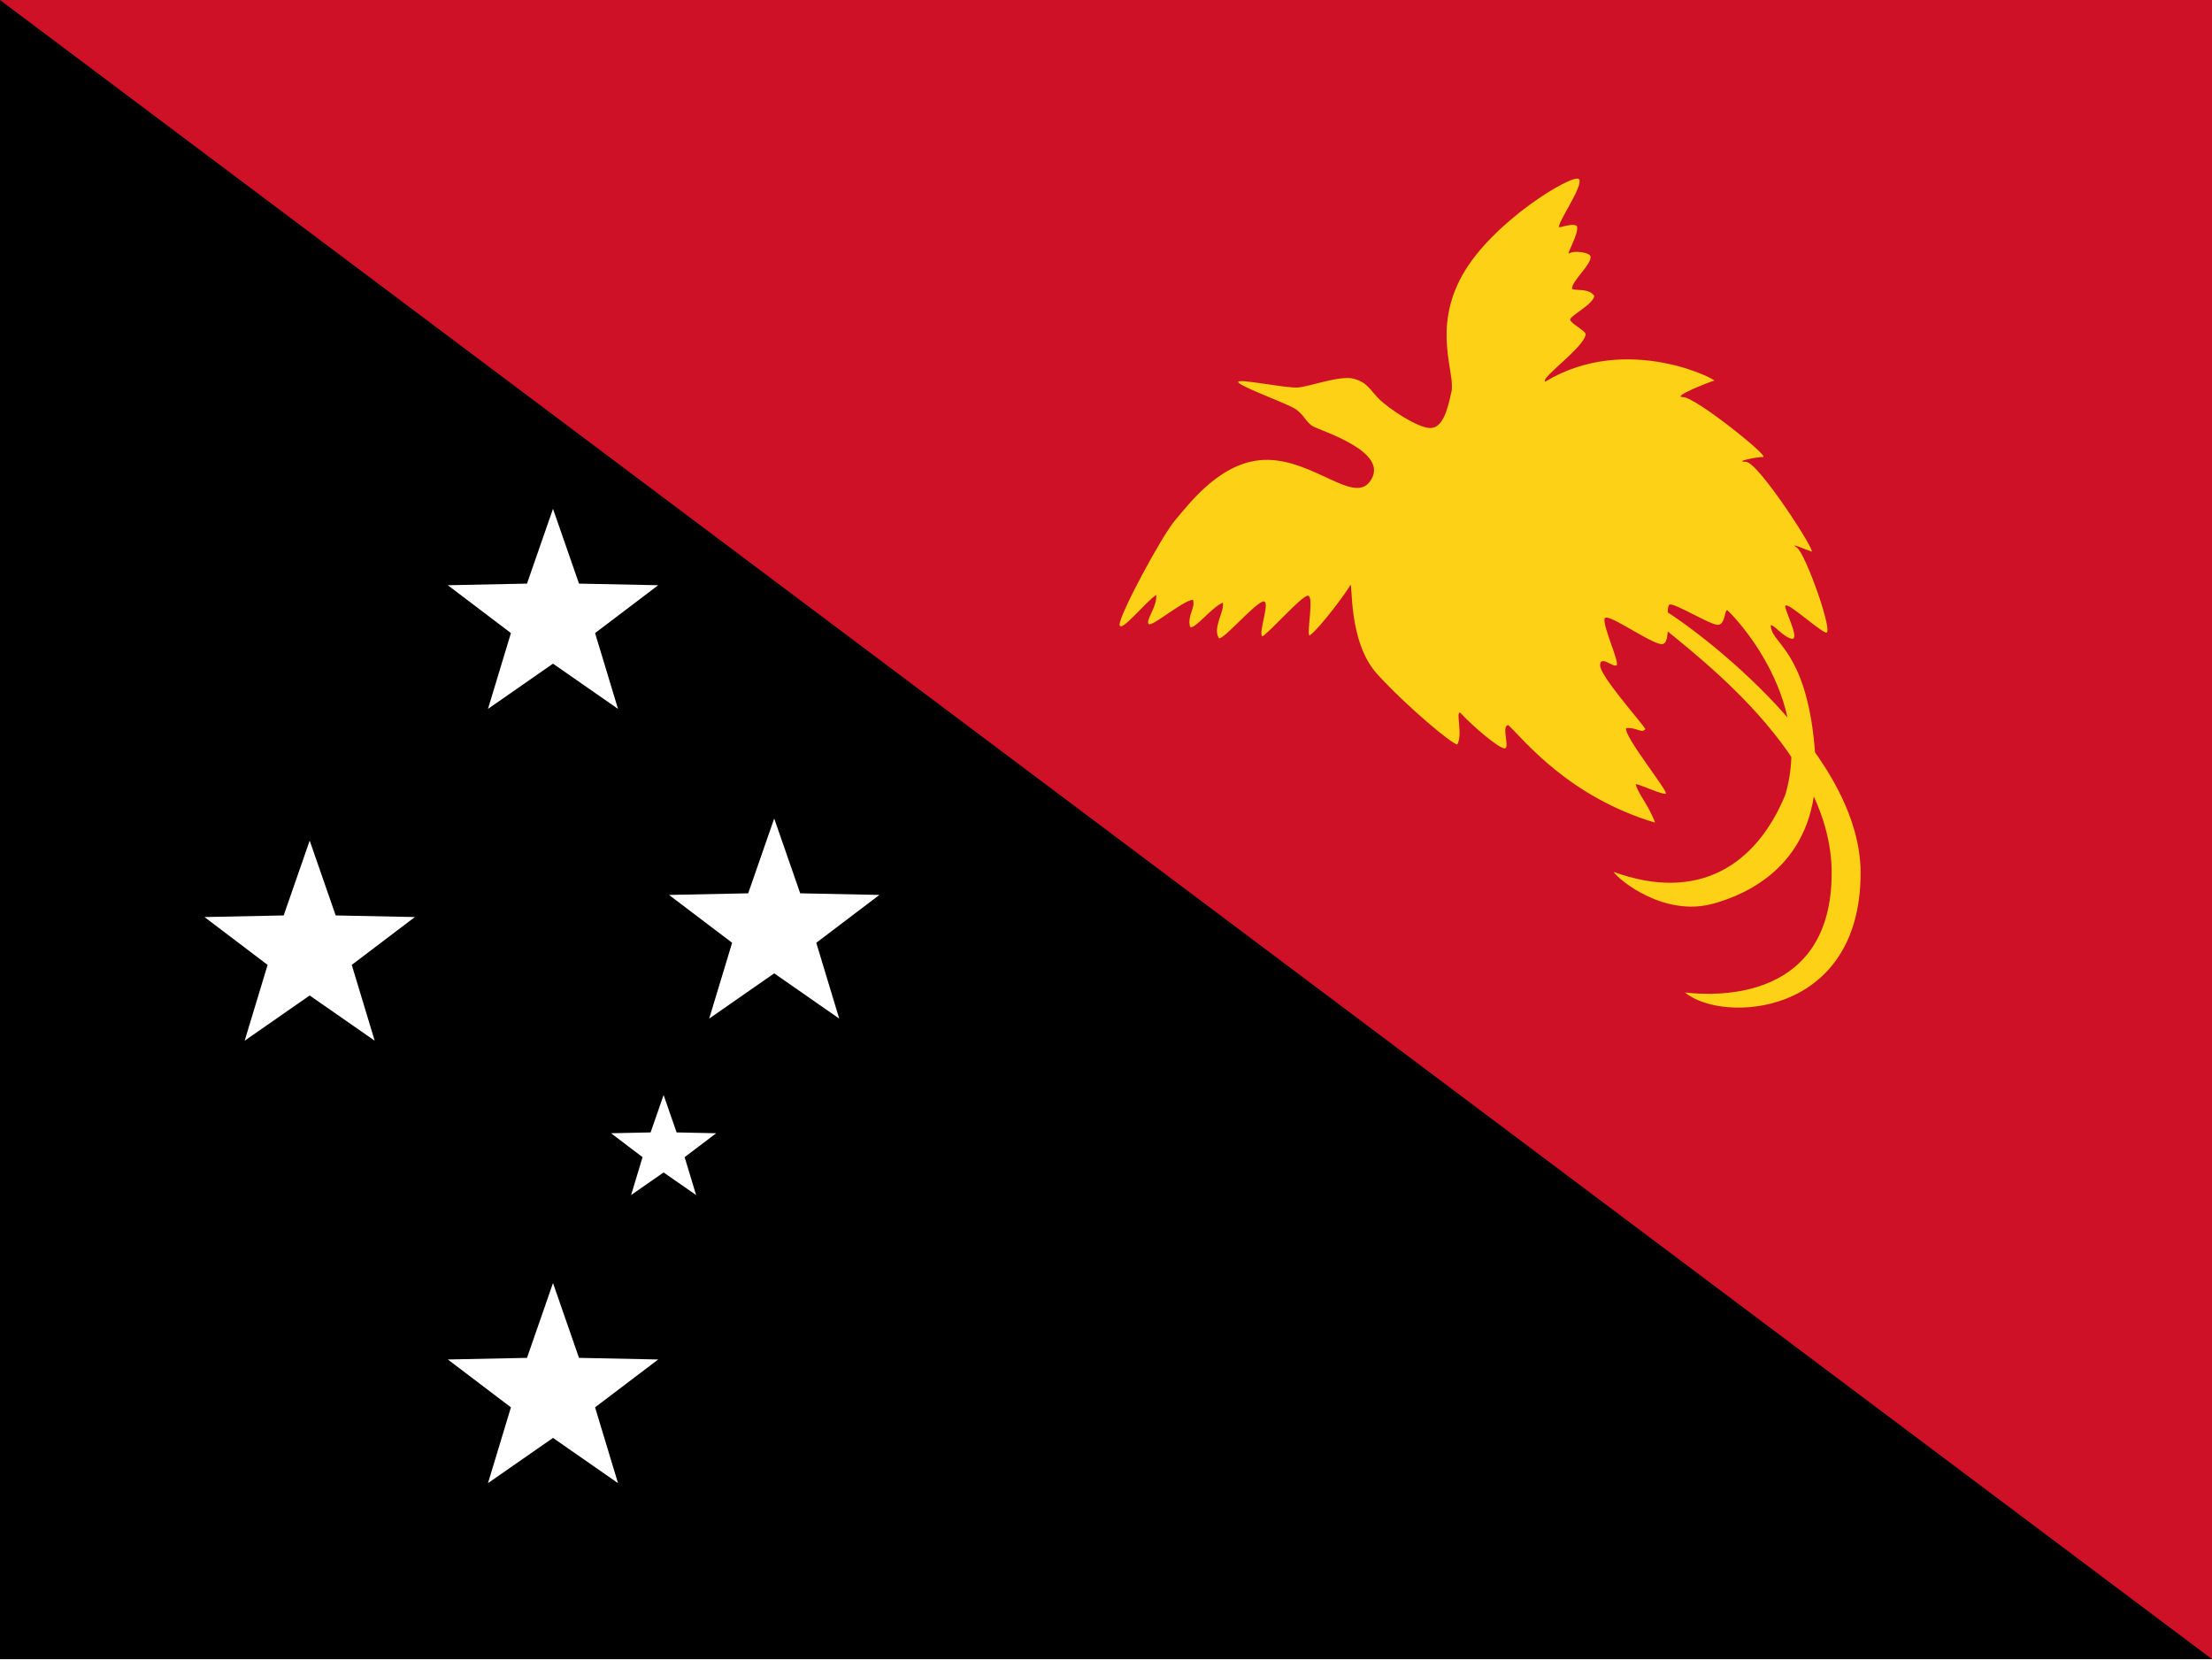
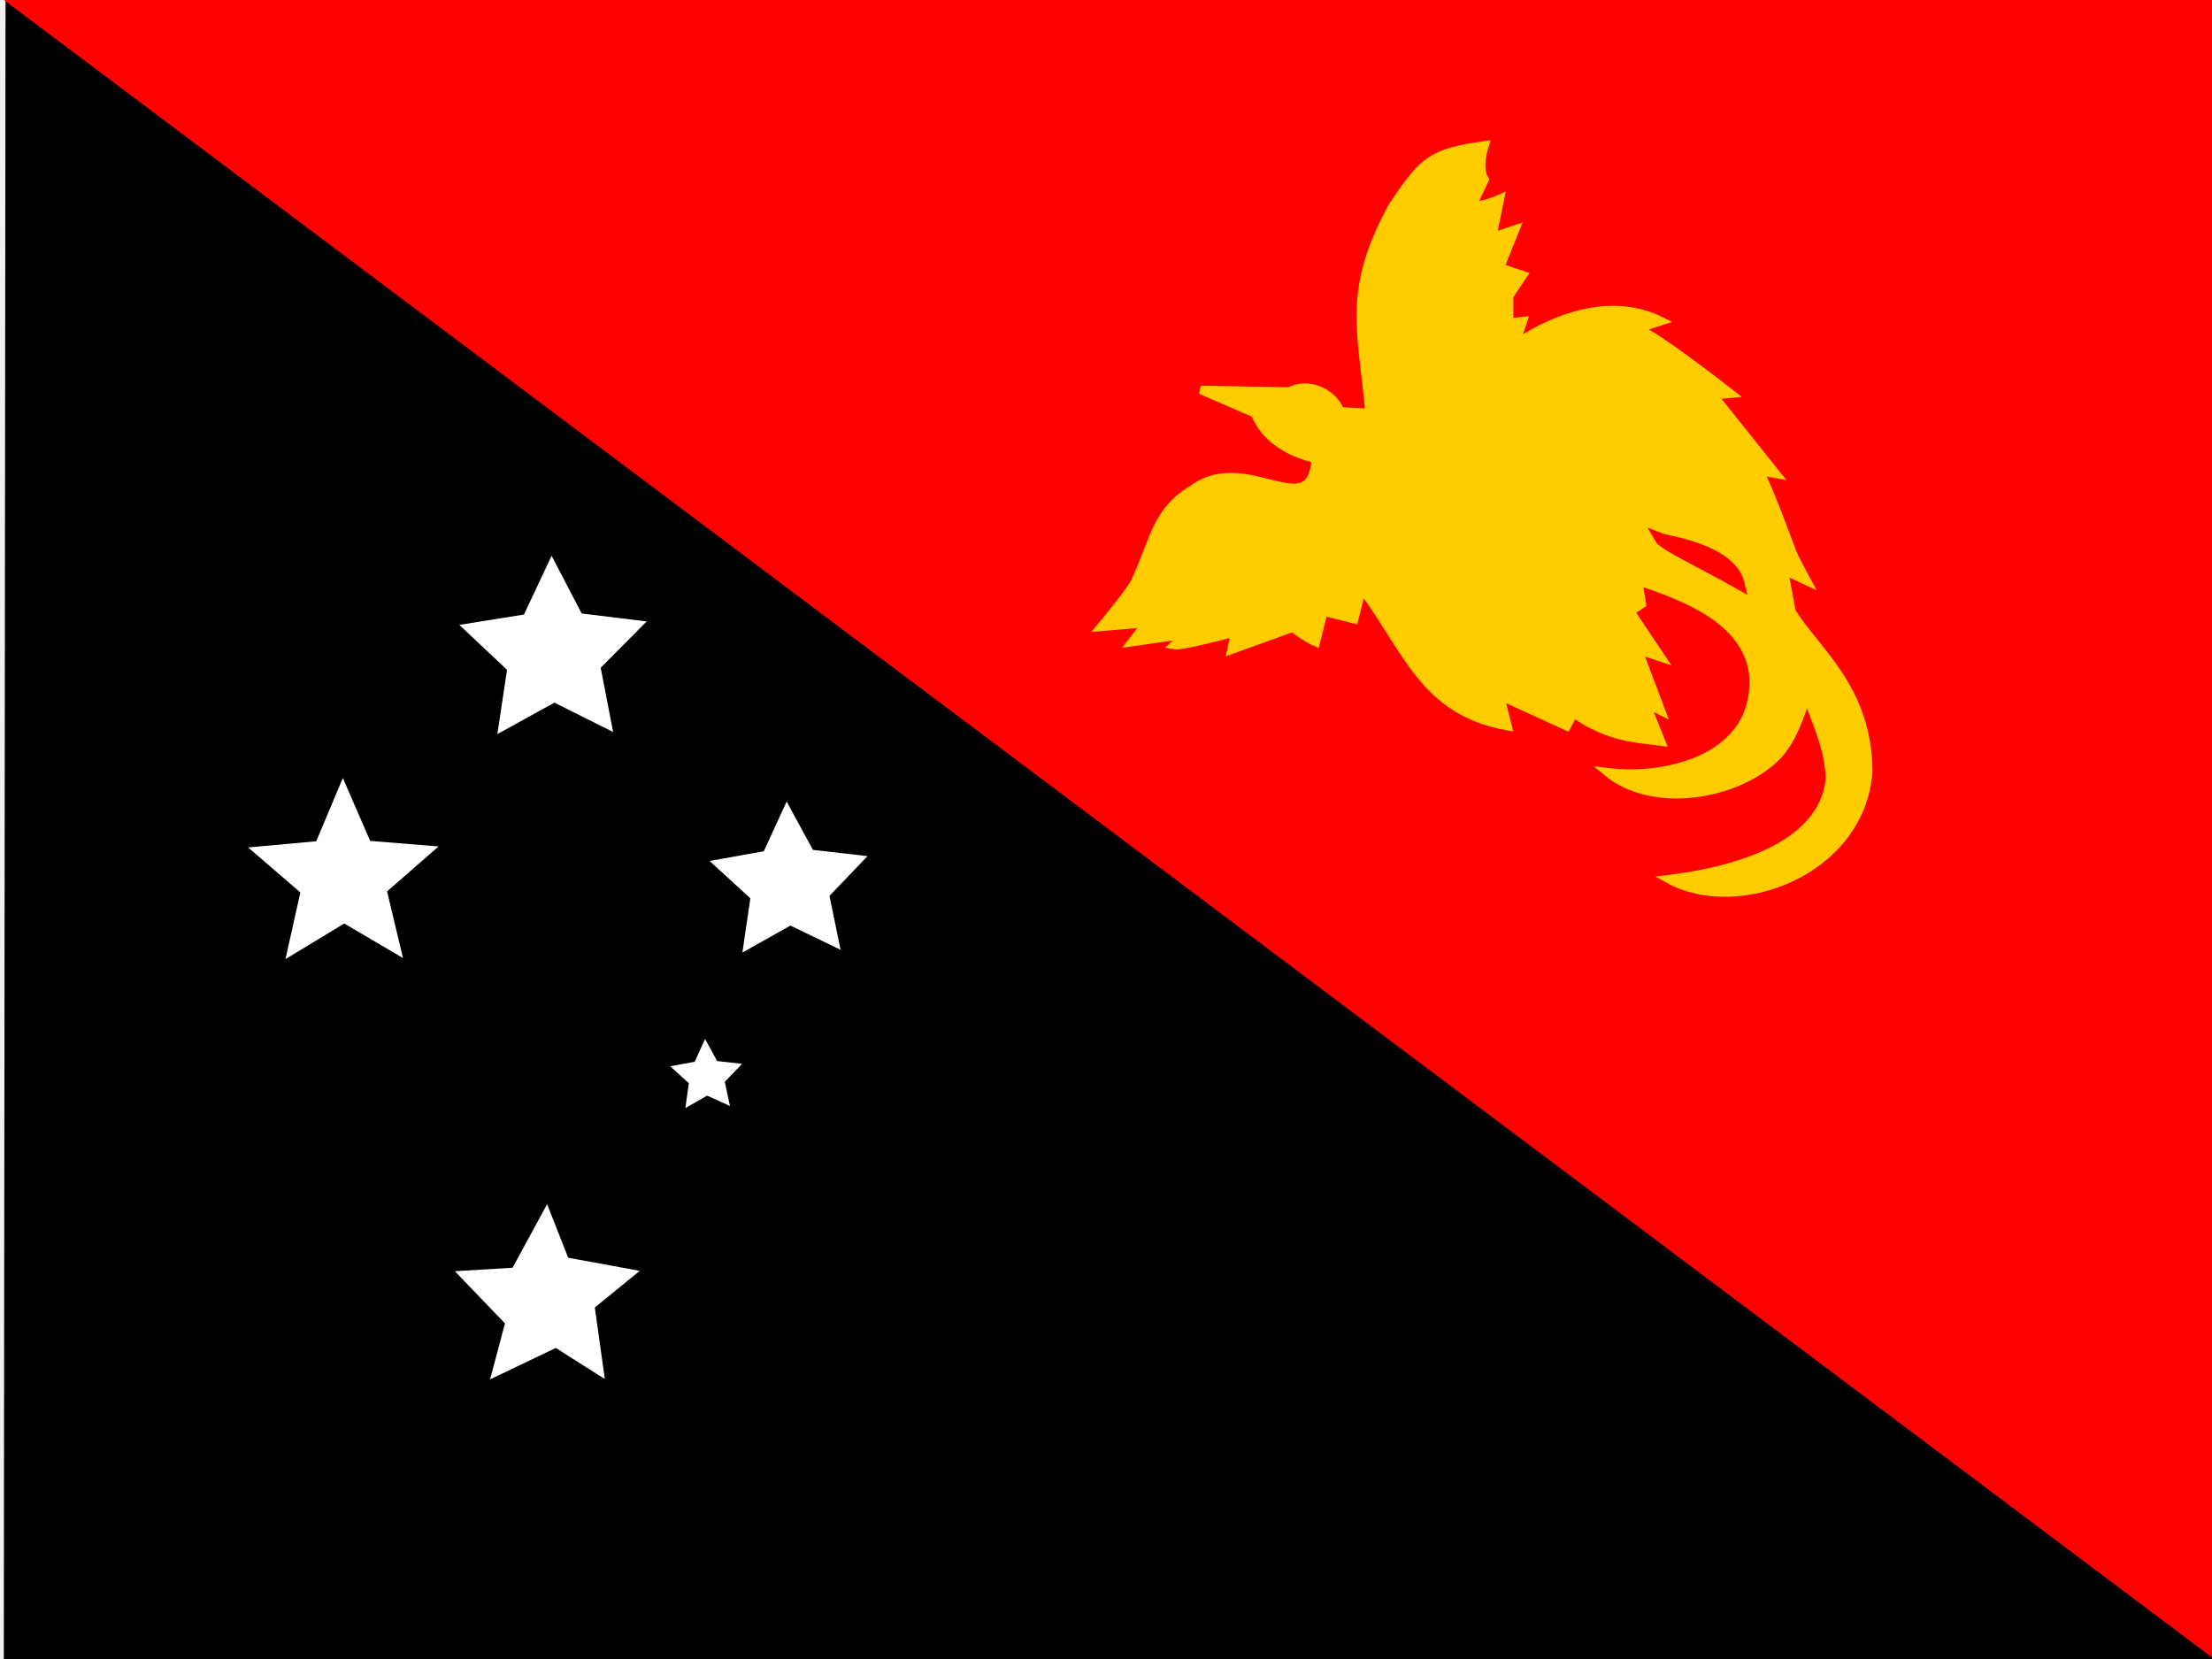
- <svg xmlns="http://www.w3.org/2000/svg" xmlns:xlink="http://www.w3.org/1999/xlink" viewBox="0 0 768 576" height="450" width="600">
-   <path d="M0 0h768v576H0z" />
-   <path fill="#ce1126" d="M0 0h768v576z" />
-   <path fill="#fcd116" d="M475.485 167.354c-5.673 7.326-19.095-7.37-35.175-7.706-16.08-.335-27.471 15.41-32.16 20.77-4.69 5.361-19.765 33.5-19.43 36.515.335 3.015 9.38-8.374 12.73-10.384.335 4.02-3.685 8.71-2.68 10.05 1.005 1.34 11.724-8.04 15.41-8.375 1.005 2.68-2.01 5.36-1.005 9.38 1.34 1.34 7.37-6.7 11.39-8.375.67 3.015-3.685 8.71-1.34 12.395 1.675.334 11.724-11.39 15.075-12.73 3.35-1.341-1.676 11.054 0 12.06 3.015-2.01 12.395-12.731 15.41-14.07 3.015-1.34-.334 13.735 1.005 13.735 3.685-2.68 13.065-15.41 14.07-17.42 1.005-2.01-1.005 19.43 9.38 30.82 10.385 11.39 26.131 24.455 27.805 24.455 2.01-3.685-.669-11.39 1.005-11.055 4.69 5.025 13.4 12.395 15.41 12.395s-1.34-8.04 1.34-8.04c5.36 5.025 20.77 24.79 50.92 33.835-2.01-5.695-6.366-10.72-6.7-13.4 2.01.335 9.046 3.686 10.385 3.35 1.34-.336-14.74-20.1-13.735-22.78 3.685-.335 5.36 2.01 6.7.334-1.675-2.68-15.745-18.424-15.745-22.11 0-3.685 4.356.67 5.695 0 1.34-.67-5.36-14.74-4.02-16.414 1.34-1.675 16.08 9.045 19.765 9.045 3.685 0 1.005-13.065 2.68-13.736 1.675-.67 14.071 7.035 16.75 7.035 2.68 0 2.345-5.695 3.35-5.025 1.005.67 30.15 29.816 20.1 63.986-10.05 24.455-30.149 37.52-59.63 26.8 1.675 2.68 17.42 15.745 34.505 11.055 17.085-4.69 37.854-18.09 35.51-51.59-2.345-33.5-13.401-38.19-15.075-43.215-1.675-5.025 2.681 1.34 6.365 2.68 3.685 1.341-.67-7.035-1.675-10.72-1.005-3.686 11.055 7.705 14.07 8.71 3.015 1.005-7.035-27.47-10.05-29.48-3.015-2.01 3.015.67 5.025 1.34 2.01.67-18.426-31.155-22.78-31.155-4.355 0 3.684-1.676 6.03-1.676 2.345 0-23.449-20.77-27.805-20.77-4.355 0 9.379-5.36 10.72-5.695 2.345.334-29.815-17.085-58.625.334-1.675-1.338 13.569-11.891 14.07-16.413.168-1.173-5.024-3.686-5.36-5.025-.335-1.34 8.04-5.36 8.375-8.375-2.01-2.68-5.695-1.675-7.705-2.345-.502-2.512 7.036-8.71 6.365-11.39-.502-1.507-6.03-2.01-7.37-1.004-1.34 1.005 3.518-7.035 2.68-9.38-.67-1.005-3.35-.335-6.03.335-1.675-.335 8.71-14.74 6.7-16.75-2.01-2.01-30.15 14.739-40.535 33.499-10.385 18.76-2.344 33.835-3.685 40.2-1.34 6.365-3.016 12.73-7.37 12.73-4.355 0-14.404-6.7-17.755-10.05-3.35-3.35-4.02-5.695-8.71-7.035-4.69-1.34-15.41 2.68-19.43 3.015-4.02.335-19.765-3.015-20.77-2.01-1.005 1.005 15.41 7.035 19.095 9.045 3.685 2.01 4.021 4.69 6.7 6.365 2.68 1.674 27.805 9.045 19.765 19.43zm98.155 47.235c8.04 8.04 62.31 44.22 62.31 88.44s-39.53 42.88-50.92 41.54c12.73 10.72 60.97 8.71 60.97-41.54 0-44.22-62.31-88.44-70.35-92.46-8.04-4.02-10.05-4.02-2.01 4.02z" />
-   <g transform="scale(.768)" fill="#fff">
-     <path d="m250 230 11.756 33.82 35.797.73-28.532 21.63 10.368 34.27L250 300l-29.39 20.45 10.369-34.27-28.532-21.63 35.797-.73z" id="a" />
-     <use x="-110" y="150" xlink:href="#a" />
-     <use y="350" xlink:href="#a" />
-     <use x="100" y="140" xlink:href="#a" />
-     <use transform="matrix(.5 0 0 .5 175 380)" xlink:href="#a" />
+ <svg xmlns="http://www.w3.org/2000/svg" id="flag-icons-pg" viewBox="0 0 640 480">
+   <g fill-rule="evenodd">
+     <path fill="#000001" d="m1.6 0-.5 480h640z" />
+     <path fill="red" d="m640.6 480 .5-480H1.1z" />
  </g>
+   <path fill="#fc0" stroke="#fc0" stroke-width="1.1" d="m178 54-3.8-.2c-1.2-2.8-4.5-3.8-6.6-2.6L156 51l7.1 3.1C165 59 171 60 171 60c-.6 8.8-8.9-1.1-15.9 3.9-5 3-5 6.5-7.7 12.3-.9 1.6-4.4 5.8-4.4 5.8l5.9-.5L147 84l7-1-1.5 1.4c1 .2 8-1.7 8-1.7L160 85l8-2.9s1.6 1.3 3 1.9l1-4 4 1 1-4c6 8 8 16 19 18l-1-4 8.7 4 .9-1.7c4.8 3.4 8.7 3.3 11.4 3.7l-2-5 2 1-3-8 3 1-4-6 1.5-1-.5-3c6 2 14 5 15 12 1 11-11 14-19 13 6 5 17 3 22-2 2-2 3-5 4-8 1 3 3 7 3 11-1 9-13 12-21 13 9 5 25-1 26-14 0-11-7-16-10-21l-1-5.4 3 1.4s-1.8-3.3-2-4c0 0-3.1-8.5-4.2-10.4l2.2.4-8.2-10.3 2.3-.2S215.6 44 213 43l3-1c-6-3-13-1-19 3l1-3-1.8.2v-3.5L198 36l-3-1 2-5-3 1 1-5s-2.2 1-3.6.9l1.6-3.4c-1-1.5 0-4.5 0-4.5-7 1-8 2-12 8-6 11-4 16-3 27z" transform="matrix(2.21989 0 0 2.21194 1.1 0)" />
+   <path fill="red" fill-rule="evenodd" stroke="red" stroke-width="1.4" d="M215.8 70.4c.5.9 6.2 3.6 10.4 6-1.1-4.6-9.4-5.6-10.4-6z" transform="matrix(2.21989 0 0 2.21194 1.1 0)" />
+   <path fill="#fff" fill-rule="evenodd" d="m175 399-14.2-9-19 9.1 4.3-16.2-14.5-15.1 16.7-1 10-18.4 6.1 15.5 20.7 3.8-13 10.6zm36.2-79-6.6-3-6.3 3.6 1-7.2-5.4-4.9 7.1-1.3 3-6.6 3.5 6.4 7.2.8-5 5.2zm32-45.2-14.5-7-13.9 7.8 2.3-15.7-11.8-10.8 15.7-2.8 6.6-14.4 7.6 14 15.8 1.8-11 11.5zm-65.8-63-17-8.5-16.5 9.1 2.8-18.6-13.8-13 18.7-3 8-17 8.7 16.7 18.8 2.3-13.3 13.4zm-60.8 65.4-17-10-17 10.3 4.3-19.3-15.1-13 19.7-1.8 7.7-18.3 7.9 18.2 19.8 1.6-14.9 13z" />
</svg>
